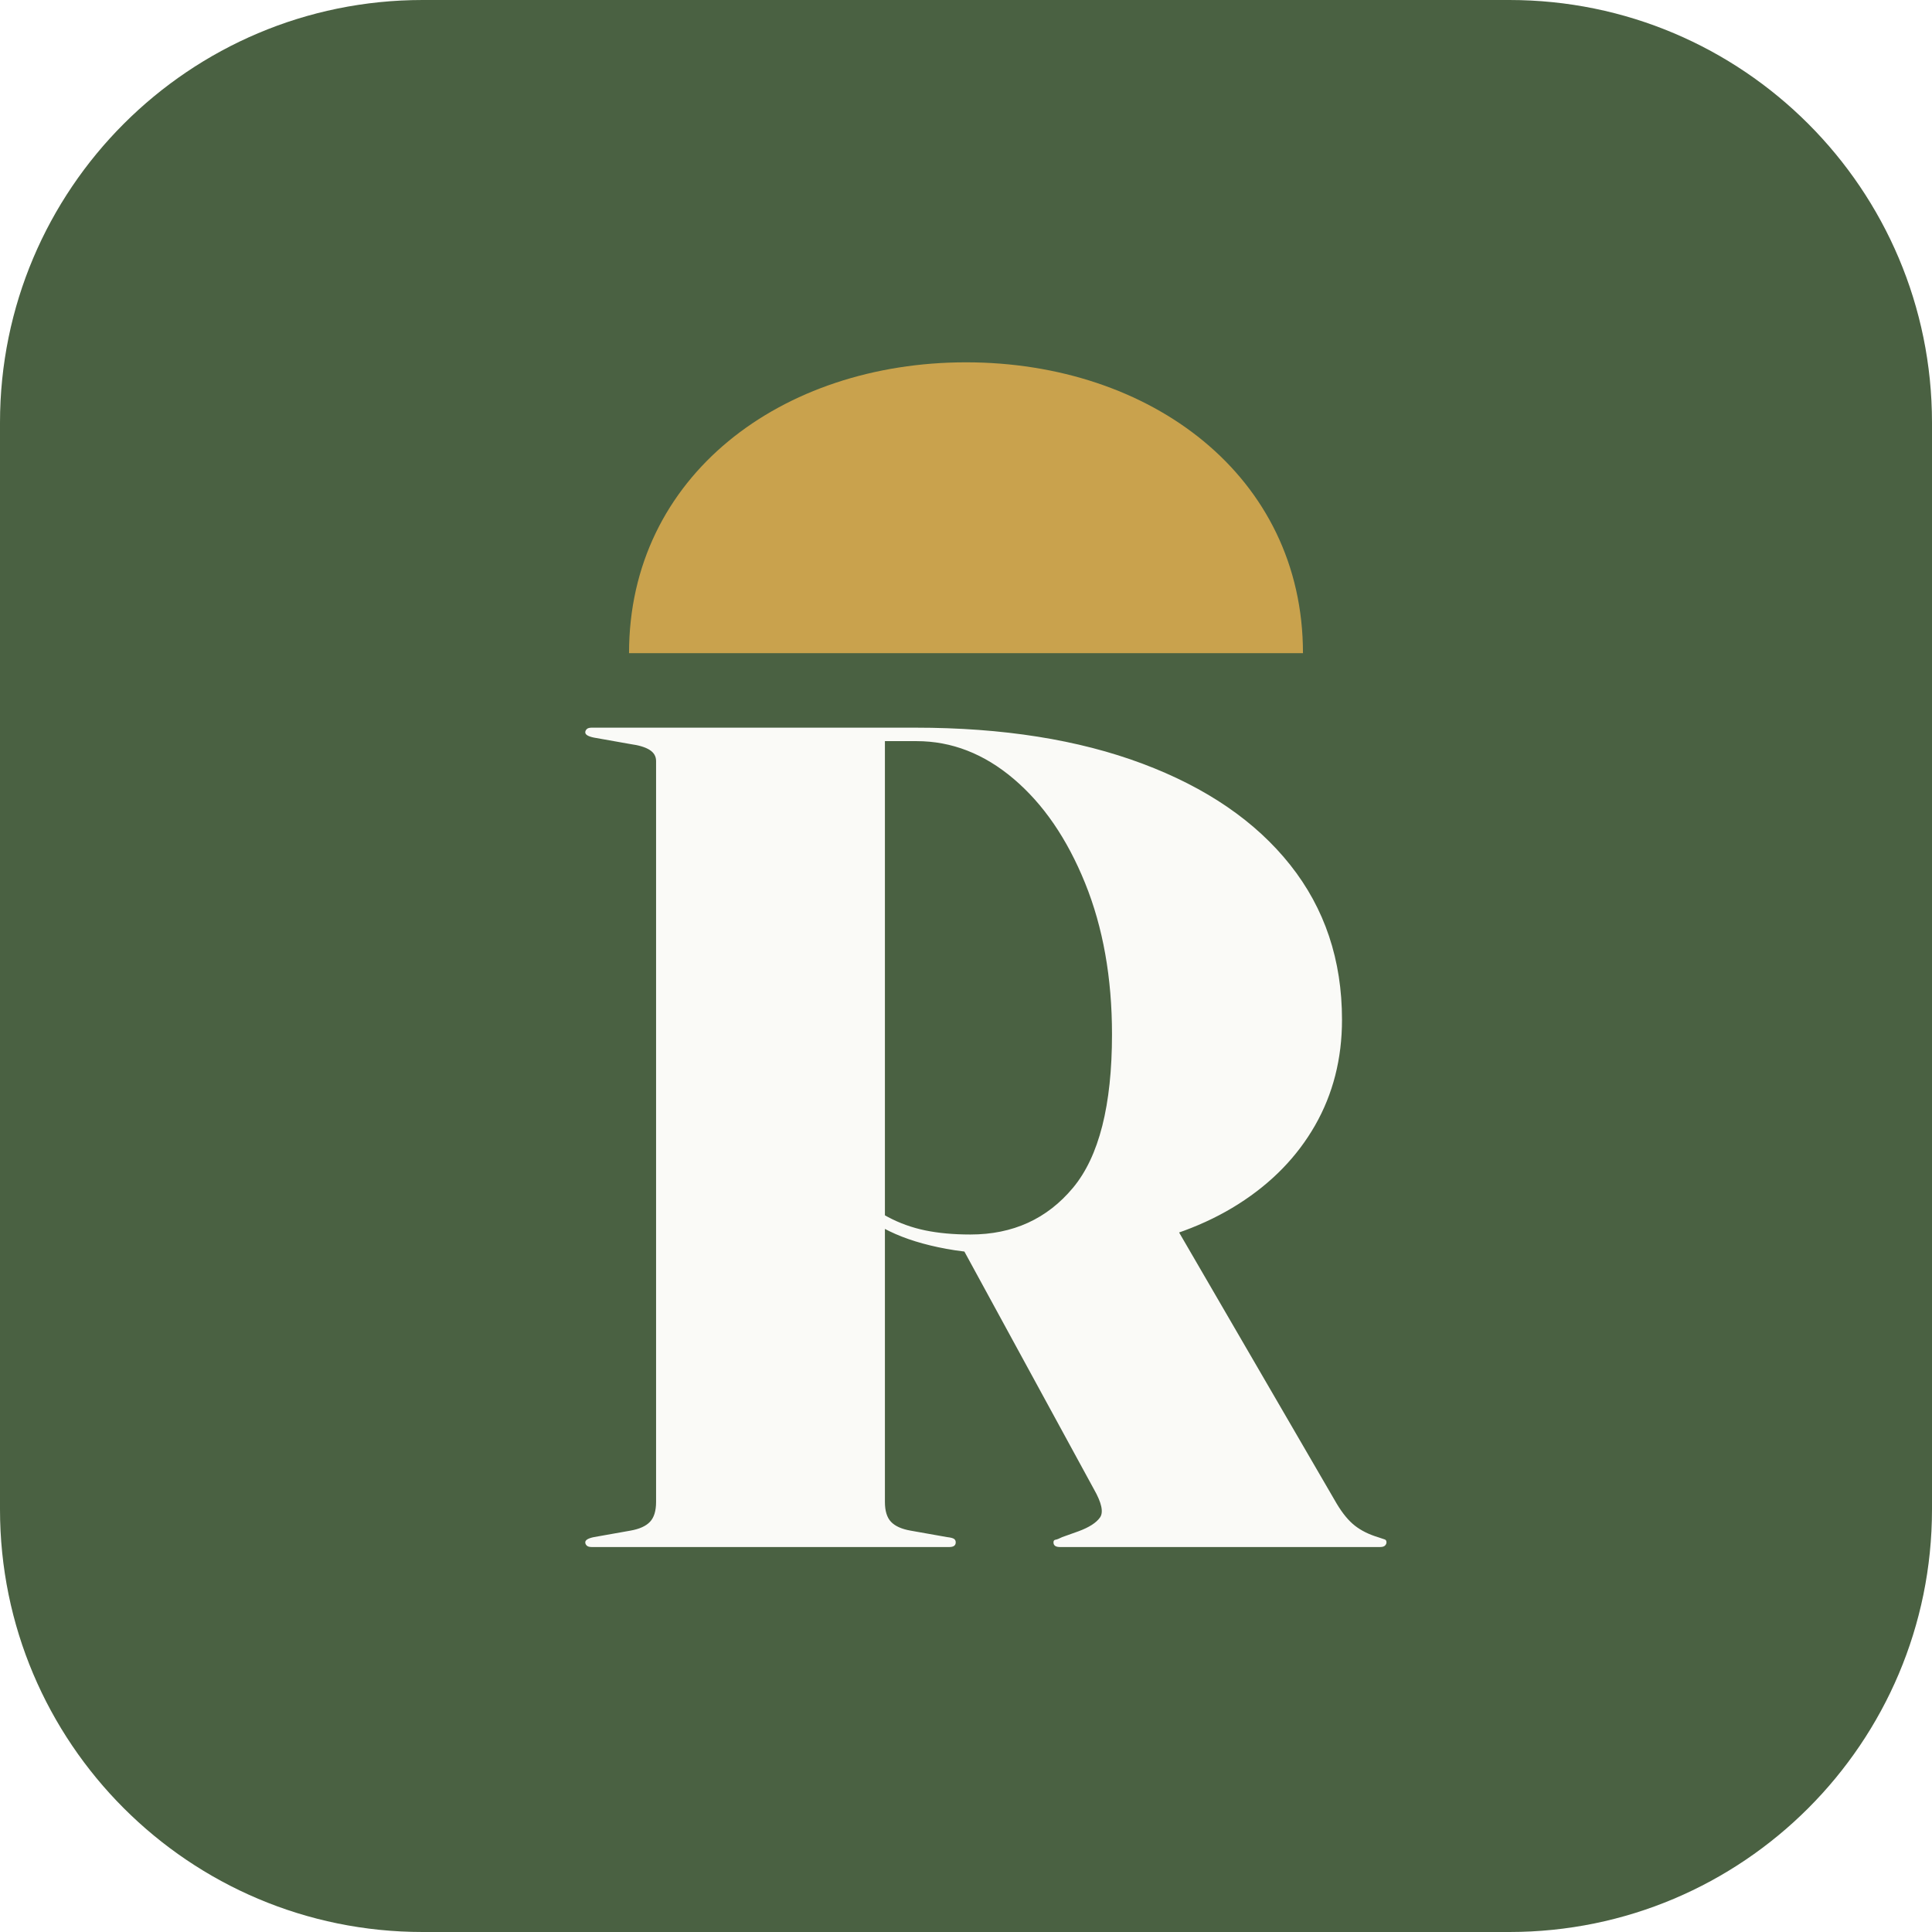
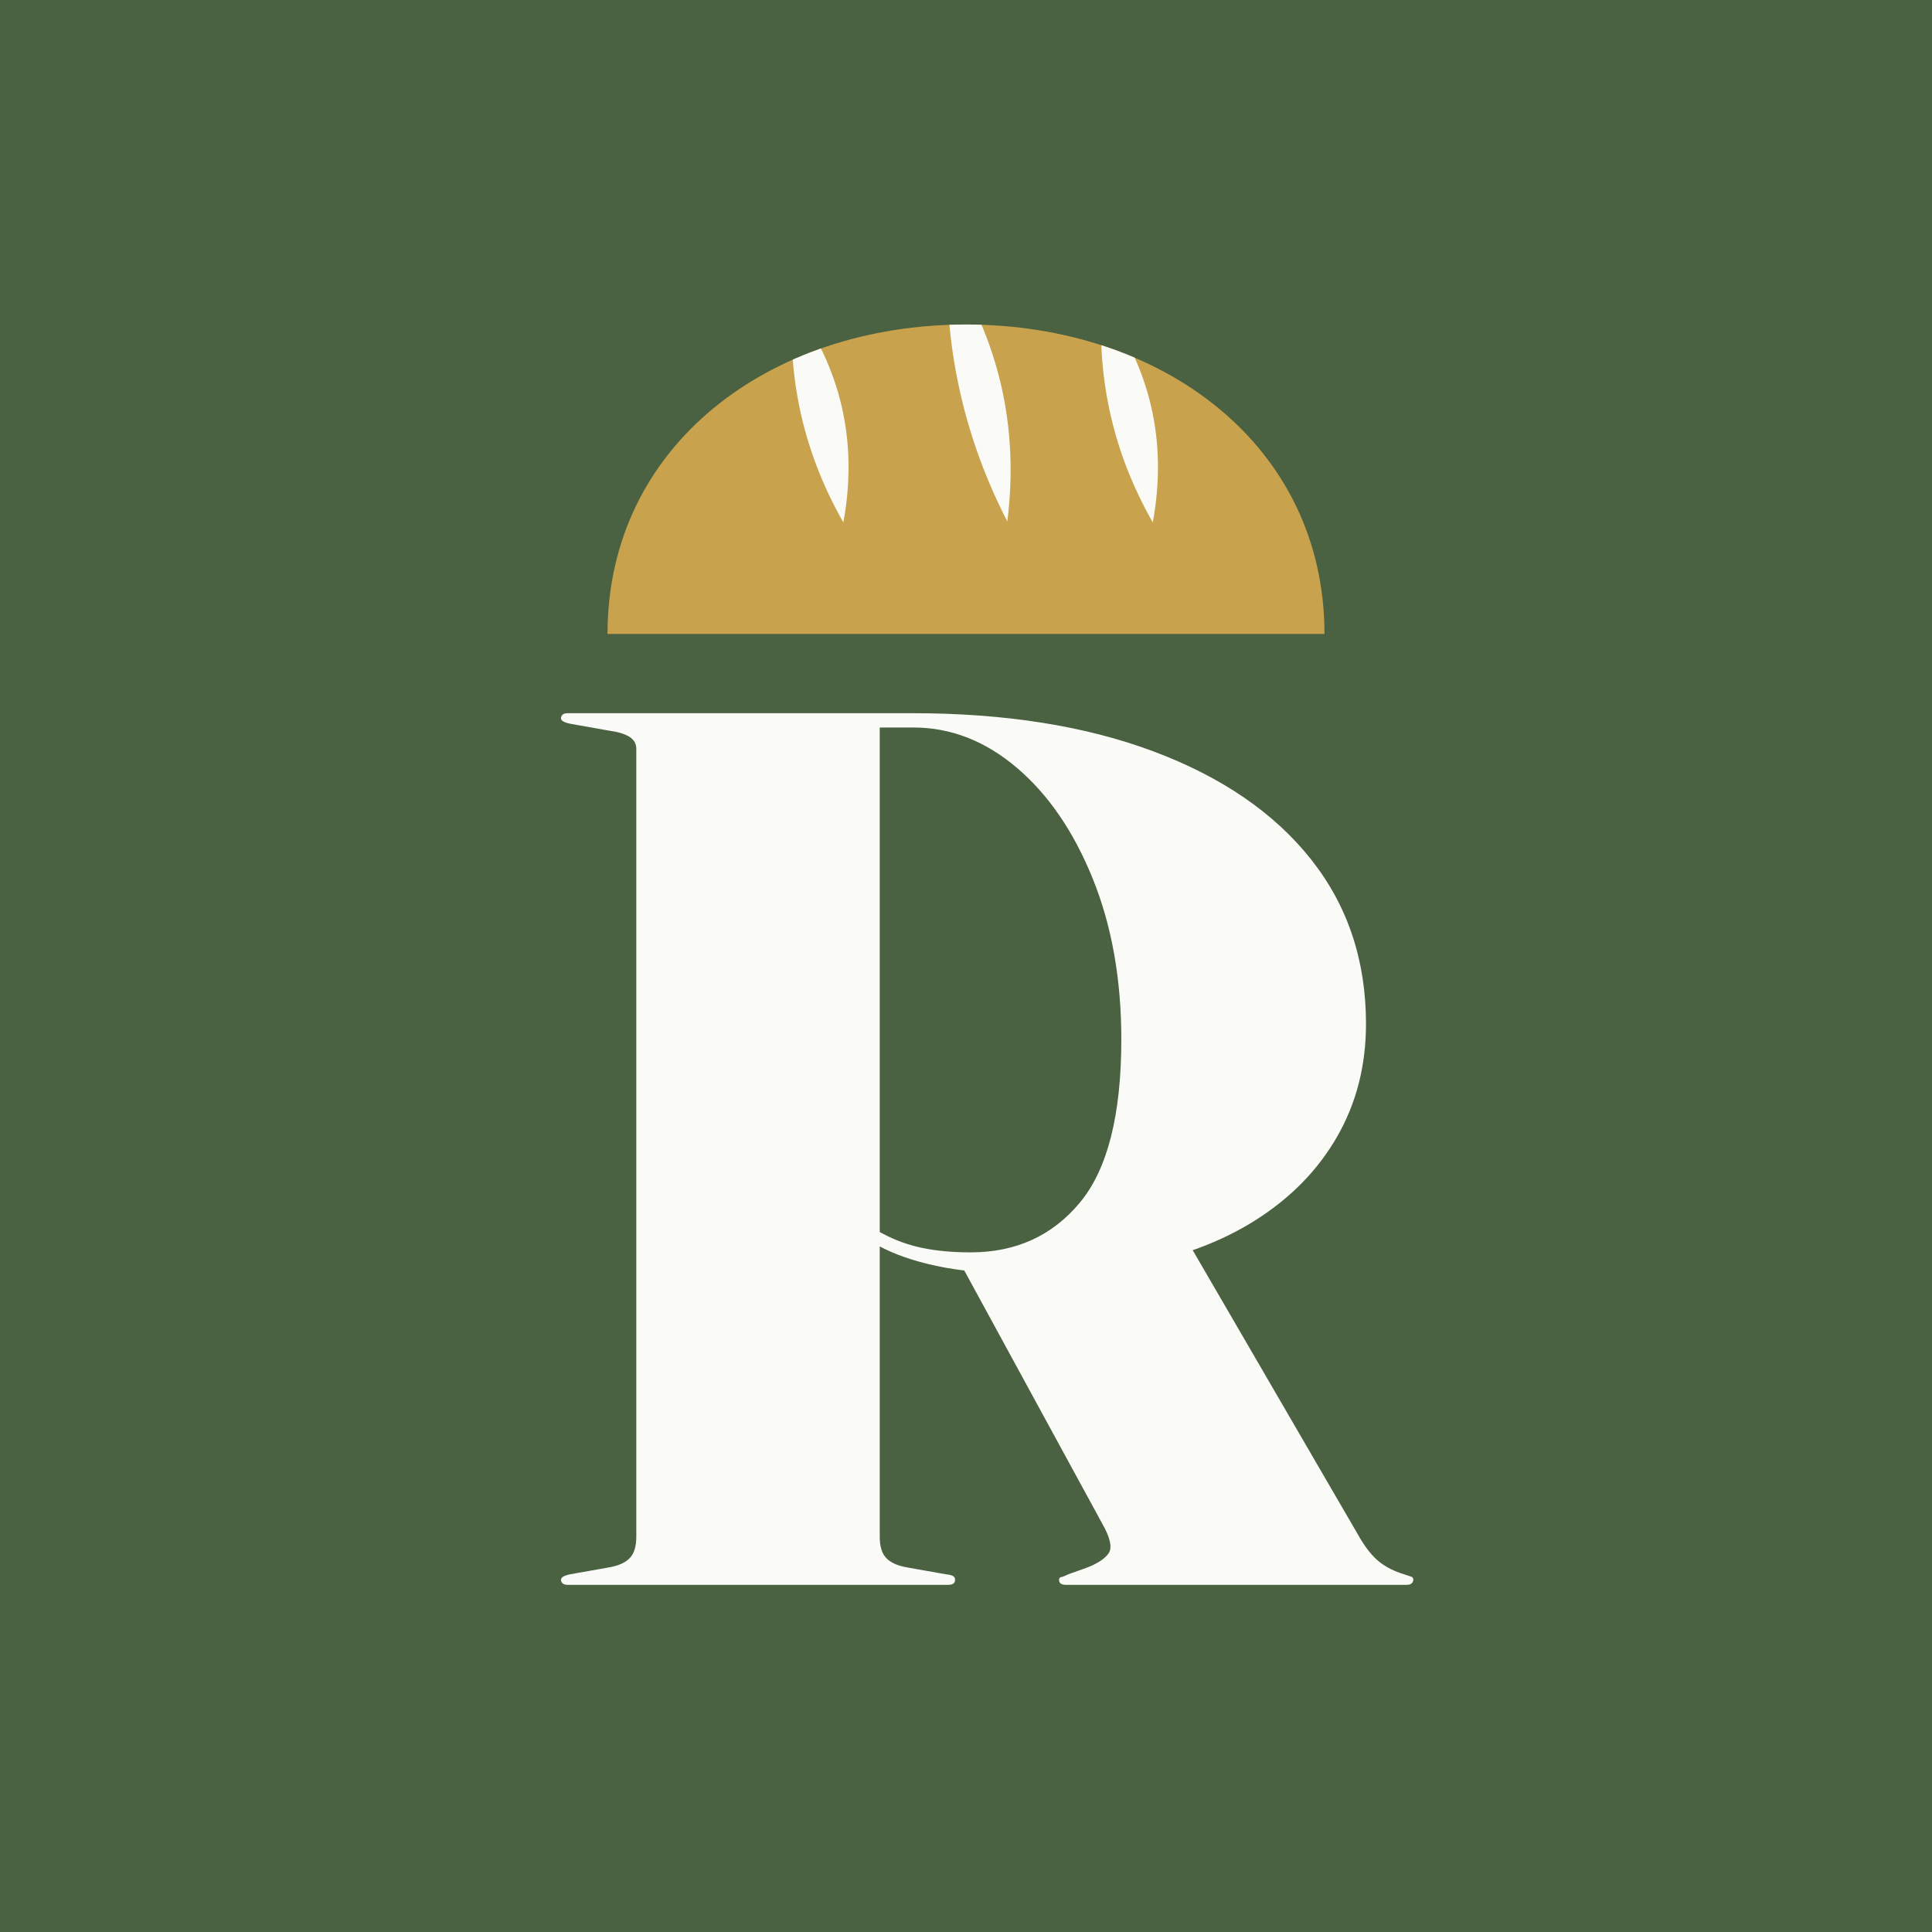
<svg xmlns="http://www.w3.org/2000/svg" viewBox="0 0 1024 1024">
-   <rect width="1024" height="1024" rx="224" fill="#4A6142" />
-   <g transform="translate(512 506) scale(0.94) translate(-512 -506)">
-     <path d="M322 336 C322 236 408 172 512 172 C616 172 702 236 702 336 Z" fill="#C9A24D" />
-     <path transform="translate(276.2 840) scale(0.33 -0.33)" d="M1357 901Q1357 801 1311.0 720.5Q1265 640 1180.0 586.0Q1095 532 976 511Q953 507 928.5 504.0Q904 501 879.0 500.0Q854 499 827 499Q738 499 681.0 509.5Q624 520 584.0 539.5Q544 559 508 586L520 605Q551 580 581.0 564.0Q611 548 645.0 541.0Q679 534 722 534Q831 534 897.5 614.0Q964 694 964 876Q964 1021 918.0 1134.5Q872 1248 796.0 1312.5Q720 1377 630 1377H576V77Q576 54 586.5 43.0Q597 32 620 28L682 17Q691 16 694.0 14.0Q697 12 697 8Q697 0 686 0H75Q69 0 66.5 2.5Q64 5 64 8Q64 14 79 17L141 28Q164 32 174.5 43.0Q185 54 185 77V1343Q185 1355 174.0 1362.0Q163 1369 141 1372L79 1383Q64 1386 64 1392Q64 1395 66.5 1397.5Q69 1400 75 1400H628Q852 1400 1016.0 1338.5Q1180 1277 1268.5 1165.5Q1357 1054 1357 901ZM703 521 1065 561 1348 74Q1363 49 1379.0 36.5Q1395 24 1418 17Q1427 14 1430.0 13.0Q1433 12 1433 8Q1433 5 1430.5 2.5Q1428 0 1422 0H875Q864 0 864 8Q864 12 867.5 12.5Q871 13 879 17L907 27Q934 37 943.5 50.5Q953 64 933 99Z" fill="#FAFAF7" />
+   <rect width="1024" height="1024" fill="#4A6142" />
+   <defs>
+     <clipPath id="d">
+       <path d="M322 336 C322 236 408 172 512 172 C616 172 702 236 702 336 Z" />
+     </clipPath>
+   </defs>
+   <path d="M322 336 C322 236 408 172 512 172 C616 172 702 236 702 336 Z" fill="#C9A24D" />
+   <g clip-path="url(#d)">
+     <path d="M420.0 160.0 Q458.8 212.6 447.0 276.9 Q416.0 222.5 420.0 160.0Z" fill="#FAFAF7" />
+     <path d="M502.0 138.0 Q543.3 201.3 533.9 276.4 Q500.4 211.2 502.0 138.0Z" fill="#FAFAF7" />
+     <path d="M584.0 160.0 Q622.8 212.6 611.0 276.9 Q580.0 222.5 584.0 160.0Z" fill="#FAFAF7" />
  </g>
+   <path transform="translate(276.2 840) scale(0.33 -0.33)" d="M1357 901Q1357 801 1311.0 720.5Q1265 640 1180.0 586.0Q1095 532 976 511Q953 507 928.5 504.0Q904 501 879.0 500.0Q854 499 827 499Q738 499 681.0 509.5Q624 520 584.0 539.5Q544 559 508 586L520 605Q551 580 581.0 564.0Q611 548 645.0 541.0Q679 534 722 534Q831 534 897.5 614.0Q964 694 964 876Q964 1021 918.0 1134.5Q872 1248 796.0 1312.5Q720 1377 630 1377H576V77Q576 54 586.5 43.0Q597 32 620 28L682 17Q691 16 694.0 14.0Q697 12 697 8Q697 0 686 0H75Q69 0 66.5 2.5Q64 5 64 8Q64 14 79 17L141 28Q164 32 174.5 43.0Q185 54 185 77V1343Q185 1355 174.0 1362.0Q163 1369 141 1372L79 1383Q64 1386 64 1392Q64 1395 66.5 1397.5Q69 1400 75 1400H628Q852 1400 1016.0 1338.5Q1180 1277 1268.5 1165.5Q1357 1054 1357 901ZM703 521 1065 561 1348 74Q1363 49 1379.0 36.5Q1395 24 1418 17Q1427 14 1430.0 13.0Q1433 12 1433 8Q1433 5 1430.5 2.5Q1428 0 1422 0H875Q864 0 864 8Q864 12 867.5 12.5Q871 13 879 17L907 27Q934 37 943.5 50.5Q953 64 933 99Z" fill="#FAFAF7" />
</svg>
